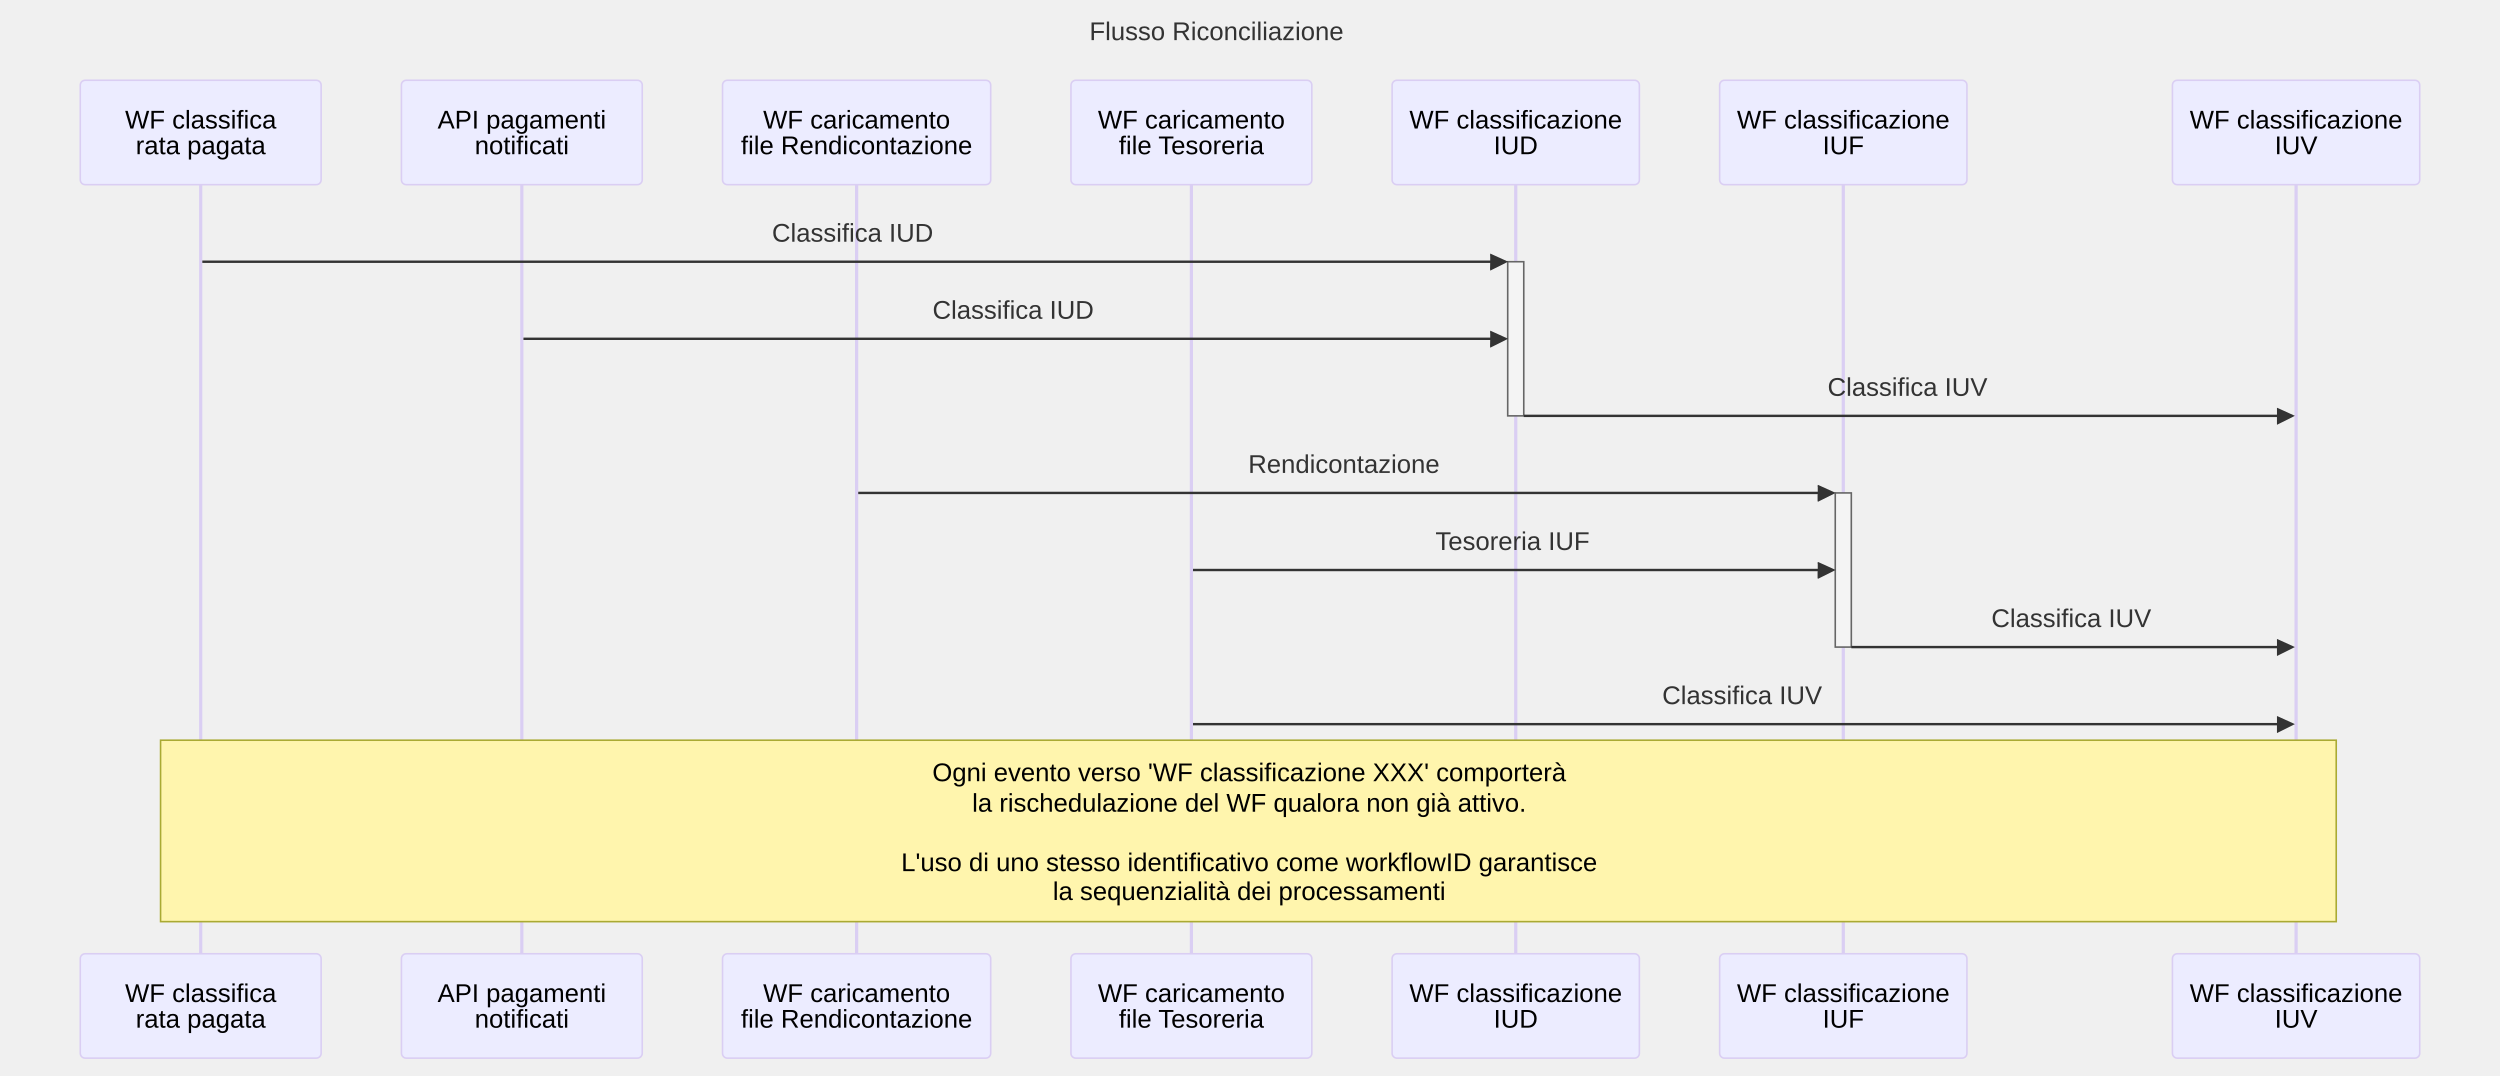
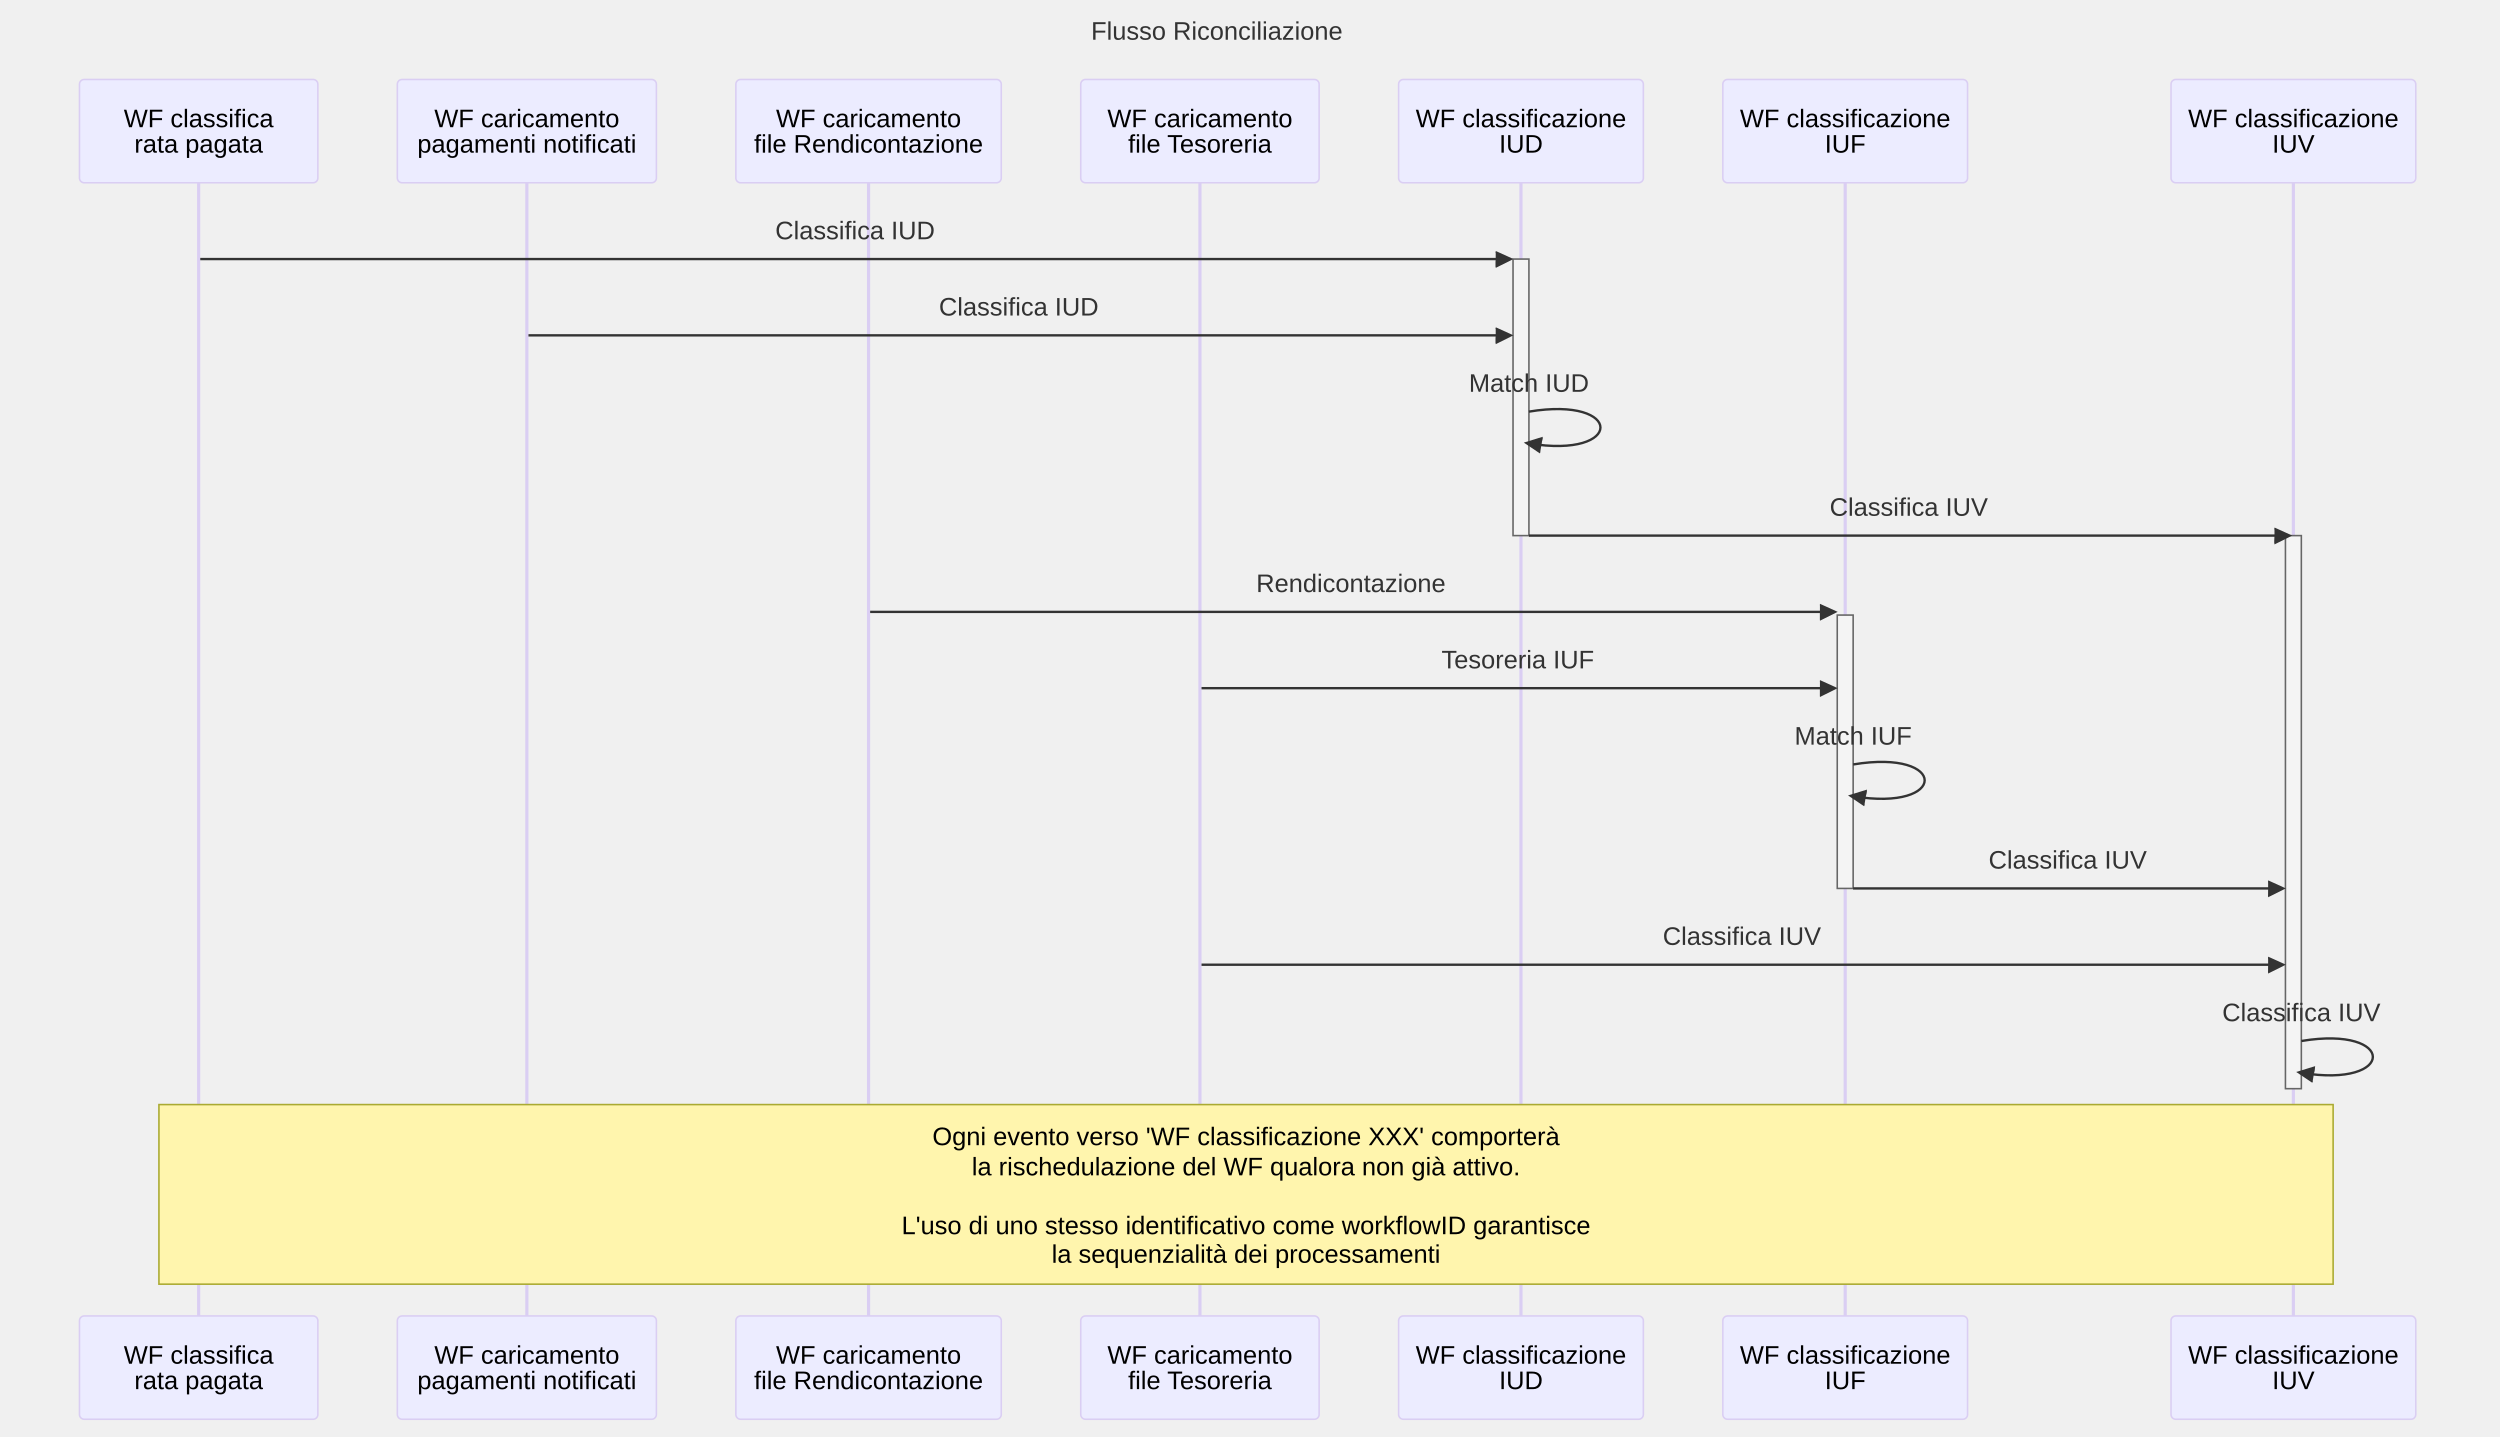
- <svg xmlns="http://www.w3.org/2000/svg" aria-roledescription="sequence" role="graphics-document document" viewBox="-50 -50 1557 670" style="max-width: 100%;" width="100%" id="graph-div" height="100%">
-   <g>
-     <rect class="actor actor-bottom" ry="3" rx="3" name="WF_CLS_IUV" height="65" width="154" stroke="#666" fill="#eaeaea" y="544" x="1303" />
-     <text style="text-anchor: middle; font-size: 16px; font-weight: 400;" class="actor actor-box" alignment-baseline="central" dominant-baseline="central" y="576.5" x="1380">
-       <tspan dy="-8" x="1380">WF classificazione</tspan>
-     </text>
-     <text style="text-anchor: middle; font-size: 16px; font-weight: 400;" class="actor actor-box" alignment-baseline="central" dominant-baseline="central" y="576.5" x="1380">
-       <tspan dy="8" x="1380">IUV</tspan>
-     </text>
-   </g>
-   <g>
-     <rect class="actor actor-bottom" ry="3" rx="3" name="WF_CLS_IUF" height="65" width="154" stroke="#666" fill="#eaeaea" y="544" x="1021" />
-     <text style="text-anchor: middle; font-size: 16px; font-weight: 400;" class="actor actor-box" alignment-baseline="central" dominant-baseline="central" y="576.5" x="1098">
-       <tspan dy="-8" x="1098">WF classificazione</tspan>
-     </text>
-     <text style="text-anchor: middle; font-size: 16px; font-weight: 400;" class="actor actor-box" alignment-baseline="central" dominant-baseline="central" y="576.5" x="1098">
-       <tspan dy="8" x="1098">IUF</tspan>
-     </text>
-   </g>
-   <g>
-     <rect class="actor actor-bottom" ry="3" rx="3" name="WF_CLS_IUD" height="65" width="154" stroke="#666" fill="#eaeaea" y="544" x="817" />
-     <text style="text-anchor: middle; font-size: 16px; font-weight: 400;" class="actor actor-box" alignment-baseline="central" dominant-baseline="central" y="576.5" x="894">
-       <tspan dy="-8" x="894">WF classificazione</tspan>
-     </text>
-     <text style="text-anchor: middle; font-size: 16px; font-weight: 400;" class="actor actor-box" alignment-baseline="central" dominant-baseline="central" y="576.5" x="894">
-       <tspan dy="8" x="894">IUD</tspan>
-     </text>
-   </g>
-   <g>
-     <rect class="actor actor-bottom" ry="3" rx="3" name="WF_T" height="65" width="150" stroke="#666" fill="#eaeaea" y="544" x="617" />
-     <text style="text-anchor: middle; font-size: 16px; font-weight: 400;" class="actor actor-box" alignment-baseline="central" dominant-baseline="central" y="576.5" x="692">
-       <tspan dy="-8" x="692">WF caricamento</tspan>
-     </text>
-     <text style="text-anchor: middle; font-size: 16px; font-weight: 400;" class="actor actor-box" alignment-baseline="central" dominant-baseline="central" y="576.5" x="692">
-       <tspan dy="8" x="692">file Tesoreria</tspan>
-     </text>
-   </g>
-   <g>
-     <rect class="actor actor-bottom" ry="3" rx="3" name="WF_R" height="65" width="167" stroke="#666" fill="#eaeaea" y="544" x="400" />
-     <text style="text-anchor: middle; font-size: 16px; font-weight: 400;" class="actor actor-box" alignment-baseline="central" dominant-baseline="central" y="576.5" x="483.5">
-       <tspan dy="-8" x="483.5">WF caricamento</tspan>
-     </text>
-     <text style="text-anchor: middle; font-size: 16px; font-weight: 400;" class="actor actor-box" alignment-baseline="central" dominant-baseline="central" y="576.5" x="483.5">
-       <tspan dy="8" x="483.5">file Rendicontazione</tspan>
-     </text>
-   </g>
-   <g>
-     <rect class="actor actor-bottom" ry="3" rx="3" name="API_RT_N" height="65" width="150" stroke="#666" fill="#eaeaea" y="544" x="200" />
-     <text style="text-anchor: middle; font-size: 16px; font-weight: 400;" class="actor actor-box" alignment-baseline="central" dominant-baseline="central" y="576.5" x="275">
-       <tspan dy="-8" x="275">API pagamenti</tspan>
-     </text>
-     <text style="text-anchor: middle; font-size: 16px; font-weight: 400;" class="actor actor-box" alignment-baseline="central" dominant-baseline="central" y="576.5" x="275">
-       <tspan dy="8" x="275">notificati</tspan>
-     </text>
-   </g>
-   <g>
-     <rect class="actor actor-bottom" ry="3" rx="3" name="WF_RT" height="65" width="150" stroke="#666" fill="#eaeaea" y="544" x="0" />
-     <text style="text-anchor: middle; font-size: 16px; font-weight: 400;" class="actor actor-box" alignment-baseline="central" dominant-baseline="central" y="576.5" x="75">
+ <svg xmlns="http://www.w3.org/2000/svg" aria-roledescription="sequence" role="graphics-document document" viewBox="-50 -50 1573 904" style="max-width: 100%;" width="100%" id="graph-div" height="100%">
+   <g>
+     <rect class="actor actor-bottom" ry="3" rx="3" name="WF_CLS_IUV" height="65" width="154" stroke="#666" fill="#eaeaea" y="778" x="1316" />
+     <text style="text-anchor: middle; font-size: 16px; font-weight: 400;" class="actor actor-box" alignment-baseline="central" dominant-baseline="central" y="810.5" x="1393">
+       <tspan dy="-8" x="1393">WF classificazione</tspan>
+     </text>
+     <text style="text-anchor: middle; font-size: 16px; font-weight: 400;" class="actor actor-box" alignment-baseline="central" dominant-baseline="central" y="810.5" x="1393">
+       <tspan dy="8" x="1393">IUV</tspan>
+     </text>
+   </g>
+   <g>
+     <rect class="actor actor-bottom" ry="3" rx="3" name="WF_CLS_IUF" height="65" width="154" stroke="#666" fill="#eaeaea" y="778" x="1034" />
+     <text style="text-anchor: middle; font-size: 16px; font-weight: 400;" class="actor actor-box" alignment-baseline="central" dominant-baseline="central" y="810.5" x="1111">
+       <tspan dy="-8" x="1111">WF classificazione</tspan>
+     </text>
+     <text style="text-anchor: middle; font-size: 16px; font-weight: 400;" class="actor actor-box" alignment-baseline="central" dominant-baseline="central" y="810.5" x="1111">
+       <tspan dy="8" x="1111">IUF</tspan>
+     </text>
+   </g>
+   <g>
+     <rect class="actor actor-bottom" ry="3" rx="3" name="WF_CLS_IUD" height="65" width="154" stroke="#666" fill="#eaeaea" y="778" x="830" />
+     <text style="text-anchor: middle; font-size: 16px; font-weight: 400;" class="actor actor-box" alignment-baseline="central" dominant-baseline="central" y="810.5" x="907">
+       <tspan dy="-8" x="907">WF classificazione</tspan>
+     </text>
+     <text style="text-anchor: middle; font-size: 16px; font-weight: 400;" class="actor actor-box" alignment-baseline="central" dominant-baseline="central" y="810.5" x="907">
+       <tspan dy="8" x="907">IUD</tspan>
+     </text>
+   </g>
+   <g>
+     <rect class="actor actor-bottom" ry="3" rx="3" name="WF_T" height="65" width="150" stroke="#666" fill="#eaeaea" y="778" x="630" />
+     <text style="text-anchor: middle; font-size: 16px; font-weight: 400;" class="actor actor-box" alignment-baseline="central" dominant-baseline="central" y="810.5" x="705">
+       <tspan dy="-8" x="705">WF caricamento</tspan>
+     </text>
+     <text style="text-anchor: middle; font-size: 16px; font-weight: 400;" class="actor actor-box" alignment-baseline="central" dominant-baseline="central" y="810.5" x="705">
+       <tspan dy="8" x="705">file Tesoreria</tspan>
+     </text>
+   </g>
+   <g>
+     <rect class="actor actor-bottom" ry="3" rx="3" name="WF_R" height="65" width="167" stroke="#666" fill="#eaeaea" y="778" x="413" />
+     <text style="text-anchor: middle; font-size: 16px; font-weight: 400;" class="actor actor-box" alignment-baseline="central" dominant-baseline="central" y="810.5" x="496.5">
+       <tspan dy="-8" x="496.5">WF caricamento</tspan>
+     </text>
+     <text style="text-anchor: middle; font-size: 16px; font-weight: 400;" class="actor actor-box" alignment-baseline="central" dominant-baseline="central" y="810.5" x="496.5">
+       <tspan dy="8" x="496.5">file Rendicontazione</tspan>
+     </text>
+   </g>
+   <g>
+     <rect class="actor actor-bottom" ry="3" rx="3" name="WF_RN" height="65" width="163" stroke="#666" fill="#eaeaea" y="778" x="200" />
+     <text style="text-anchor: middle; font-size: 16px; font-weight: 400;" class="actor actor-box" alignment-baseline="central" dominant-baseline="central" y="810.5" x="281.5">
+       <tspan dy="-8" x="281.5">WF caricamento</tspan>
+     </text>
+     <text style="text-anchor: middle; font-size: 16px; font-weight: 400;" class="actor actor-box" alignment-baseline="central" dominant-baseline="central" y="810.5" x="281.5">
+       <tspan dy="8" x="281.5">pagamenti notificati</tspan>
+     </text>
+   </g>
+   <g>
+     <rect class="actor actor-bottom" ry="3" rx="3" name="WF_RT" height="65" width="150" stroke="#666" fill="#eaeaea" y="778" x="0" />
+     <text style="text-anchor: middle; font-size: 16px; font-weight: 400;" class="actor actor-box" alignment-baseline="central" dominant-baseline="central" y="810.5" x="75">
      <tspan dy="-8" x="75">WF classifica</tspan>
    </text>
-     <text style="text-anchor: middle; font-size: 16px; font-weight: 400;" class="actor actor-box" alignment-baseline="central" dominant-baseline="central" y="576.5" x="75">
+     <text style="text-anchor: middle; font-size: 16px; font-weight: 400;" class="actor actor-box" alignment-baseline="central" dominant-baseline="central" y="810.5" x="75">
      <tspan dy="8" x="75">rata pagata</tspan>
    </text>
  </g>
  <g>
-     <line name="WF_CLS_IUV" stroke="#999" stroke-width="0.5px" class="actor-line 200" y2="544" x2="1380" y1="65" x1="1380" id="actor801" />
-     <g id="root-801">
-       <rect class="actor actor-top" ry="3" rx="3" name="WF_CLS_IUV" height="65" width="154" stroke="#666" fill="#eaeaea" y="0" x="1303" />
-       <text style="text-anchor: middle; font-size: 16px; font-weight: 400;" class="actor actor-box" alignment-baseline="central" dominant-baseline="central" y="32.5" x="1380">
-         <tspan dy="-8" x="1380">WF classificazione</tspan>
-       </text>
-       <text style="text-anchor: middle; font-size: 16px; font-weight: 400;" class="actor actor-box" alignment-baseline="central" dominant-baseline="central" y="32.5" x="1380">
-         <tspan dy="8" x="1380">IUV</tspan>
-       </text>
-     </g>
-   </g>
-   <g>
-     <line name="WF_CLS_IUF" stroke="#999" stroke-width="0.5px" class="actor-line 200" y2="544" x2="1098" y1="65" x1="1098" id="actor800" />
-     <g id="root-800">
-       <rect class="actor actor-top" ry="3" rx="3" name="WF_CLS_IUF" height="65" width="154" stroke="#666" fill="#eaeaea" y="0" x="1021" />
-       <text style="text-anchor: middle; font-size: 16px; font-weight: 400;" class="actor actor-box" alignment-baseline="central" dominant-baseline="central" y="32.5" x="1098">
-         <tspan dy="-8" x="1098">WF classificazione</tspan>
-       </text>
-       <text style="text-anchor: middle; font-size: 16px; font-weight: 400;" class="actor actor-box" alignment-baseline="central" dominant-baseline="central" y="32.5" x="1098">
-         <tspan dy="8" x="1098">IUF</tspan>
-       </text>
-     </g>
-   </g>
-   <g>
-     <line name="WF_CLS_IUD" stroke="#999" stroke-width="0.5px" class="actor-line 200" y2="544" x2="894" y1="65" x1="894" id="actor799" />
-     <g id="root-799">
-       <rect class="actor actor-top" ry="3" rx="3" name="WF_CLS_IUD" height="65" width="154" stroke="#666" fill="#eaeaea" y="0" x="817" />
-       <text style="text-anchor: middle; font-size: 16px; font-weight: 400;" class="actor actor-box" alignment-baseline="central" dominant-baseline="central" y="32.5" x="894">
-         <tspan dy="-8" x="894">WF classificazione</tspan>
-       </text>
-       <text style="text-anchor: middle; font-size: 16px; font-weight: 400;" class="actor actor-box" alignment-baseline="central" dominant-baseline="central" y="32.5" x="894">
-         <tspan dy="8" x="894">IUD</tspan>
-       </text>
-     </g>
-   </g>
-   <g>
-     <line name="WF_T" stroke="#999" stroke-width="0.5px" class="actor-line 200" y2="544" x2="692" y1="65" x1="692" id="actor798" />
-     <g id="root-798">
-       <rect class="actor actor-top" ry="3" rx="3" name="WF_T" height="65" width="150" stroke="#666" fill="#eaeaea" y="0" x="617" />
-       <text style="text-anchor: middle; font-size: 16px; font-weight: 400;" class="actor actor-box" alignment-baseline="central" dominant-baseline="central" y="32.5" x="692">
-         <tspan dy="-8" x="692">WF caricamento</tspan>
-       </text>
-       <text style="text-anchor: middle; font-size: 16px; font-weight: 400;" class="actor actor-box" alignment-baseline="central" dominant-baseline="central" y="32.5" x="692">
-         <tspan dy="8" x="692">file Tesoreria</tspan>
-       </text>
-     </g>
-   </g>
-   <g>
-     <line name="WF_R" stroke="#999" stroke-width="0.5px" class="actor-line 200" y2="544" x2="483.5" y1="65" x1="483.5" id="actor797" />
-     <g id="root-797">
-       <rect class="actor actor-top" ry="3" rx="3" name="WF_R" height="65" width="167" stroke="#666" fill="#eaeaea" y="0" x="400" />
-       <text style="text-anchor: middle; font-size: 16px; font-weight: 400;" class="actor actor-box" alignment-baseline="central" dominant-baseline="central" y="32.5" x="483.5">
-         <tspan dy="-8" x="483.5">WF caricamento</tspan>
-       </text>
-       <text style="text-anchor: middle; font-size: 16px; font-weight: 400;" class="actor actor-box" alignment-baseline="central" dominant-baseline="central" y="32.5" x="483.5">
-         <tspan dy="8" x="483.5">file Rendicontazione</tspan>
-       </text>
-     </g>
-   </g>
-   <g>
-     <line name="API_RT_N" stroke="#999" stroke-width="0.5px" class="actor-line 200" y2="544" x2="275" y1="65" x1="275" id="actor796" />
-     <g id="root-796">
-       <rect class="actor actor-top" ry="3" rx="3" name="API_RT_N" height="65" width="150" stroke="#666" fill="#eaeaea" y="0" x="200" />
-       <text style="text-anchor: middle; font-size: 16px; font-weight: 400;" class="actor actor-box" alignment-baseline="central" dominant-baseline="central" y="32.5" x="275">
-         <tspan dy="-8" x="275">API pagamenti</tspan>
-       </text>
-       <text style="text-anchor: middle; font-size: 16px; font-weight: 400;" class="actor actor-box" alignment-baseline="central" dominant-baseline="central" y="32.5" x="275">
-         <tspan dy="8" x="275">notificati</tspan>
-       </text>
-     </g>
-   </g>
-   <g>
-     <line name="WF_RT" stroke="#999" stroke-width="0.5px" class="actor-line 200" y2="544" x2="75" y1="65" x1="75" id="actor795" />
-     <g id="root-795">
+     <line name="WF_CLS_IUV" stroke="#999" stroke-width="0.5px" class="actor-line 200" y2="778" x2="1393" y1="65" x1="1393" id="actor1389" />
+     <g id="root-1389">
+       <rect class="actor actor-top" ry="3" rx="3" name="WF_CLS_IUV" height="65" width="154" stroke="#666" fill="#eaeaea" y="0" x="1316" />
+       <text style="text-anchor: middle; font-size: 16px; font-weight: 400;" class="actor actor-box" alignment-baseline="central" dominant-baseline="central" y="32.5" x="1393">
+         <tspan dy="-8" x="1393">WF classificazione</tspan>
+       </text>
+       <text style="text-anchor: middle; font-size: 16px; font-weight: 400;" class="actor actor-box" alignment-baseline="central" dominant-baseline="central" y="32.5" x="1393">
+         <tspan dy="8" x="1393">IUV</tspan>
+       </text>
+     </g>
+   </g>
+   <g>
+     <line name="WF_CLS_IUF" stroke="#999" stroke-width="0.5px" class="actor-line 200" y2="778" x2="1111" y1="65" x1="1111" id="actor1388" />
+     <g id="root-1388">
+       <rect class="actor actor-top" ry="3" rx="3" name="WF_CLS_IUF" height="65" width="154" stroke="#666" fill="#eaeaea" y="0" x="1034" />
+       <text style="text-anchor: middle; font-size: 16px; font-weight: 400;" class="actor actor-box" alignment-baseline="central" dominant-baseline="central" y="32.5" x="1111">
+         <tspan dy="-8" x="1111">WF classificazione</tspan>
+       </text>
+       <text style="text-anchor: middle; font-size: 16px; font-weight: 400;" class="actor actor-box" alignment-baseline="central" dominant-baseline="central" y="32.5" x="1111">
+         <tspan dy="8" x="1111">IUF</tspan>
+       </text>
+     </g>
+   </g>
+   <g>
+     <line name="WF_CLS_IUD" stroke="#999" stroke-width="0.5px" class="actor-line 200" y2="778" x2="907" y1="65" x1="907" id="actor1387" />
+     <g id="root-1387">
+       <rect class="actor actor-top" ry="3" rx="3" name="WF_CLS_IUD" height="65" width="154" stroke="#666" fill="#eaeaea" y="0" x="830" />
+       <text style="text-anchor: middle; font-size: 16px; font-weight: 400;" class="actor actor-box" alignment-baseline="central" dominant-baseline="central" y="32.5" x="907">
+         <tspan dy="-8" x="907">WF classificazione</tspan>
+       </text>
+       <text style="text-anchor: middle; font-size: 16px; font-weight: 400;" class="actor actor-box" alignment-baseline="central" dominant-baseline="central" y="32.5" x="907">
+         <tspan dy="8" x="907">IUD</tspan>
+       </text>
+     </g>
+   </g>
+   <g>
+     <line name="WF_T" stroke="#999" stroke-width="0.5px" class="actor-line 200" y2="778" x2="705" y1="65" x1="705" id="actor1386" />
+     <g id="root-1386">
+       <rect class="actor actor-top" ry="3" rx="3" name="WF_T" height="65" width="150" stroke="#666" fill="#eaeaea" y="0" x="630" />
+       <text style="text-anchor: middle; font-size: 16px; font-weight: 400;" class="actor actor-box" alignment-baseline="central" dominant-baseline="central" y="32.5" x="705">
+         <tspan dy="-8" x="705">WF caricamento</tspan>
+       </text>
+       <text style="text-anchor: middle; font-size: 16px; font-weight: 400;" class="actor actor-box" alignment-baseline="central" dominant-baseline="central" y="32.5" x="705">
+         <tspan dy="8" x="705">file Tesoreria</tspan>
+       </text>
+     </g>
+   </g>
+   <g>
+     <line name="WF_R" stroke="#999" stroke-width="0.5px" class="actor-line 200" y2="778" x2="496.5" y1="65" x1="496.5" id="actor1385" />
+     <g id="root-1385">
+       <rect class="actor actor-top" ry="3" rx="3" name="WF_R" height="65" width="167" stroke="#666" fill="#eaeaea" y="0" x="413" />
+       <text style="text-anchor: middle; font-size: 16px; font-weight: 400;" class="actor actor-box" alignment-baseline="central" dominant-baseline="central" y="32.5" x="496.5">
+         <tspan dy="-8" x="496.5">WF caricamento</tspan>
+       </text>
+       <text style="text-anchor: middle; font-size: 16px; font-weight: 400;" class="actor actor-box" alignment-baseline="central" dominant-baseline="central" y="32.5" x="496.5">
+         <tspan dy="8" x="496.5">file Rendicontazione</tspan>
+       </text>
+     </g>
+   </g>
+   <g>
+     <line name="WF_RN" stroke="#999" stroke-width="0.5px" class="actor-line 200" y2="778" x2="281.5" y1="65" x1="281.5" id="actor1384" />
+     <g id="root-1384">
+       <rect class="actor actor-top" ry="3" rx="3" name="WF_RN" height="65" width="163" stroke="#666" fill="#eaeaea" y="0" x="200" />
+       <text style="text-anchor: middle; font-size: 16px; font-weight: 400;" class="actor actor-box" alignment-baseline="central" dominant-baseline="central" y="32.5" x="281.5">
+         <tspan dy="-8" x="281.5">WF caricamento</tspan>
+       </text>
+       <text style="text-anchor: middle; font-size: 16px; font-weight: 400;" class="actor actor-box" alignment-baseline="central" dominant-baseline="central" y="32.5" x="281.5">
+         <tspan dy="8" x="281.5">pagamenti notificati</tspan>
+       </text>
+     </g>
+   </g>
+   <g>
+     <line name="WF_RT" stroke="#999" stroke-width="0.5px" class="actor-line 200" y2="778" x2="75" y1="65" x1="75" id="actor1383" />
+     <g id="root-1383">
      <rect class="actor actor-top" ry="3" rx="3" name="WF_RT" height="65" width="150" stroke="#666" fill="#eaeaea" y="0" x="0" />
      <text style="text-anchor: middle; font-size: 16px; font-weight: 400;" class="actor actor-box" alignment-baseline="central" dominant-baseline="central" y="32.5" x="75">
        <tspan dy="-8" x="75">WF classifica</tspan>
      </text>
      <text style="text-anchor: middle; font-size: 16px; font-weight: 400;" class="actor actor-box" alignment-baseline="central" dominant-baseline="central" y="32.5" x="75">
        <tspan dy="8" x="75">rata pagata</tspan>
      </text>
    </g>
  </g>
  <style>#graph-div{font-family:"trebuchet ms",verdana,arial,sans-serif;font-size:16px;fill:#333;}#graph-div .error-icon{fill:#552222;}#graph-div .error-text{fill:#552222;stroke:#552222;}#graph-div .edge-thickness-normal{stroke-width:1px;}#graph-div .edge-thickness-thick{stroke-width:3.5px;}#graph-div .edge-pattern-solid{stroke-dasharray:0;}#graph-div .edge-thickness-invisible{stroke-width:0;fill:none;}#graph-div .edge-pattern-dashed{stroke-dasharray:3;}#graph-div .edge-pattern-dotted{stroke-dasharray:2;}#graph-div .marker{fill:#333333;stroke:#333333;}#graph-div .marker.cross{stroke:#333333;}#graph-div svg{font-family:"trebuchet ms",verdana,arial,sans-serif;font-size:16px;}#graph-div p{margin:0;}#graph-div .actor{stroke:hsl(259.626, 59.777%, 87.902%);fill:#ECECFF;}#graph-div text.actor&gt;tspan{fill:black;stroke:none;}#graph-div .actor-line{stroke:hsl(259.626, 59.777%, 87.902%);}#graph-div .messageLine0{stroke-width:1.5;stroke-dasharray:none;stroke:#333;}#graph-div .messageLine1{stroke-width:1.5;stroke-dasharray:2,2;stroke:#333;}#graph-div #arrowhead path{fill:#333;stroke:#333;}#graph-div .sequenceNumber{fill:white;}#graph-div #sequencenumber{fill:#333;}#graph-div #crosshead path{fill:#333;stroke:#333;}#graph-div .messageText{fill:#333;stroke:none;}#graph-div .labelBox{stroke:hsl(259.626, 59.777%, 87.902%);fill:#ECECFF;}#graph-div .labelText,#graph-div .labelText&gt;tspan{fill:black;stroke:none;}#graph-div .loopText,#graph-div .loopText&gt;tspan{fill:black;stroke:none;}#graph-div .loopLine{stroke-width:2px;stroke-dasharray:2,2;stroke:hsl(259.626, 59.777%, 87.902%);fill:hsl(259.626, 59.777%, 87.902%);}#graph-div .note{stroke:#aaaa33;fill:#fff5ad;}#graph-div .noteText,#graph-div .noteText&gt;tspan{fill:black;stroke:none;}#graph-div .activation0{fill:#f4f4f4;stroke:#666;}#graph-div .activation1{fill:#f4f4f4;stroke:#666;}#graph-div .activation2{fill:#f4f4f4;stroke:#666;}#graph-div .actorPopupMenu{position:absolute;}#graph-div .actorPopupMenuPanel{position:absolute;fill:#ECECFF;box-shadow:0px 8px 16px 0px rgba(0,0,0,0.2);filter:drop-shadow(3px 5px 2px rgb(0 0 0 / 0.4));}#graph-div .actor-man line{stroke:hsl(259.626, 59.777%, 87.902%);fill:#ECECFF;}#graph-div .actor-man circle,#graph-div line{stroke:hsl(259.626, 59.777%, 87.902%);fill:#ECECFF;stroke-width:2px;}#graph-div :root{--mermaid-font-family:"trebuchet ms",verdana,arial,sans-serif;}</style>
  <g />
  <defs>
    <symbol height="24" width="24" id="computer">
      <path d="M2 2v13h20v-13h-20zm18 11h-16v-9h16v9zm-10.228 6l.466-1h3.524l.467 1h-4.457zm14.228 3h-24l2-6h2.104l-1.33 4h18.45l-1.297-4h2.073l2 6zm-5-10h-14v-7h14v7z" transform="scale(.5)" />
    </symbol>
  </defs>
  <defs>
    <symbol clip-rule="evenodd" fill-rule="evenodd" id="database">
      <path d="M12.258.001l.256.004.255.005.253.008.251.01.249.012.247.015.246.016.242.019.241.02.239.023.236.024.233.027.231.028.229.031.225.032.223.034.22.036.217.038.214.04.211.041.208.043.205.045.201.046.198.048.194.05.191.051.187.053.183.054.18.056.175.057.172.059.168.06.163.061.16.063.155.064.15.066.074.033.073.033.071.034.07.034.069.035.068.035.067.035.066.035.064.036.064.036.062.036.06.036.06.037.058.037.058.037.055.038.055.038.053.038.052.038.051.039.05.039.048.039.047.039.045.04.044.04.043.04.041.04.04.041.039.041.037.041.036.041.034.041.033.042.032.042.03.042.029.042.027.042.026.043.024.043.023.043.021.043.02.043.018.044.017.043.015.044.013.044.012.044.011.045.009.044.007.045.006.045.004.045.002.045.001.045v17l-.001.045-.002.045-.004.045-.006.045-.007.045-.009.044-.011.045-.012.044-.013.044-.015.044-.017.043-.018.044-.02.043-.021.043-.023.043-.024.043-.026.043-.027.042-.029.042-.03.042-.032.042-.033.042-.034.041-.036.041-.037.041-.039.041-.04.041-.041.04-.043.04-.044.04-.045.04-.047.039-.048.039-.05.039-.051.039-.052.038-.053.038-.055.038-.055.038-.058.037-.058.037-.06.037-.06.036-.062.036-.064.036-.064.036-.066.035-.067.035-.068.035-.069.035-.07.034-.071.034-.073.033-.074.033-.15.066-.155.064-.16.063-.163.061-.168.06-.172.059-.175.057-.18.056-.183.054-.187.053-.191.051-.194.05-.198.048-.201.046-.205.045-.208.043-.211.041-.214.04-.217.038-.22.036-.223.034-.225.032-.229.031-.231.028-.233.027-.236.024-.239.023-.241.02-.242.019-.246.016-.247.015-.249.012-.251.01-.253.008-.255.005-.256.004-.258.001-.258-.001-.256-.004-.255-.005-.253-.008-.251-.01-.249-.012-.247-.015-.245-.016-.243-.019-.241-.02-.238-.023-.236-.024-.234-.027-.231-.028-.228-.031-.226-.032-.223-.034-.22-.036-.217-.038-.214-.04-.211-.041-.208-.043-.204-.045-.201-.046-.198-.048-.195-.05-.19-.051-.187-.053-.184-.054-.179-.056-.176-.057-.172-.059-.167-.06-.164-.061-.159-.063-.155-.064-.151-.066-.074-.033-.072-.033-.072-.034-.07-.034-.069-.035-.068-.035-.067-.035-.066-.035-.064-.036-.063-.036-.062-.036-.061-.036-.06-.037-.058-.037-.057-.037-.056-.038-.055-.038-.053-.038-.052-.038-.051-.039-.049-.039-.049-.039-.046-.039-.046-.04-.044-.04-.043-.04-.041-.04-.04-.041-.039-.041-.037-.041-.036-.041-.034-.041-.033-.042-.032-.042-.03-.042-.029-.042-.027-.042-.026-.043-.024-.043-.023-.043-.021-.043-.02-.043-.018-.044-.017-.043-.015-.044-.013-.044-.012-.044-.011-.045-.009-.044-.007-.045-.006-.045-.004-.045-.002-.045-.001-.045v-17l.001-.045.002-.045.004-.045.006-.045.007-.045.009-.044.011-.045.012-.044.013-.044.015-.044.017-.043.018-.044.02-.043.021-.043.023-.043.024-.043.026-.043.027-.042.029-.042.03-.042.032-.042.033-.042.034-.041.036-.041.037-.041.039-.041.04-.041.041-.04.043-.04.044-.04.046-.04.046-.039.049-.039.049-.039.051-.039.052-.038.053-.038.055-.038.056-.038.057-.037.058-.037.06-.037.061-.036.062-.036.063-.036.064-.036.066-.035.067-.035.068-.035.069-.035.07-.034.072-.034.072-.033.074-.033.151-.066.155-.064.159-.063.164-.061.167-.06.172-.059.176-.057.179-.056.184-.054.187-.053.19-.051.195-.05.198-.048.201-.046.204-.045.208-.043.211-.041.214-.04.217-.038.22-.036.223-.034.226-.032.228-.031.231-.028.234-.027.236-.024.238-.023.241-.02.243-.019.245-.016.247-.015.249-.012.251-.01.253-.008.255-.005.256-.004.258-.001.258.001zm-9.258 20.499v.01l.001.021.003.021.004.022.005.021.006.022.007.022.009.023.01.022.011.023.012.023.013.023.015.023.016.024.017.023.018.024.019.024.021.024.022.025.023.024.024.025.052.049.056.05.061.051.066.051.07.051.075.051.079.052.084.052.088.052.092.052.097.052.102.051.105.052.11.052.114.051.119.051.123.051.127.05.131.05.135.05.139.048.144.049.147.047.152.047.155.047.16.045.163.045.167.043.171.043.176.041.178.041.183.039.187.039.19.037.194.035.197.035.202.033.204.031.209.03.212.029.216.027.219.025.222.024.226.021.23.02.233.018.236.016.24.015.243.012.246.01.249.008.253.005.256.004.259.001.26-.001.257-.004.254-.005.25-.008.247-.011.244-.012.241-.014.237-.016.233-.018.231-.021.226-.021.224-.024.22-.026.216-.027.212-.028.21-.031.205-.031.202-.034.198-.034.194-.036.191-.037.187-.039.183-.04.179-.04.175-.042.172-.043.168-.044.163-.045.16-.046.155-.046.152-.047.148-.048.143-.049.139-.049.136-.05.131-.05.126-.05.123-.051.118-.052.114-.051.11-.052.106-.052.101-.052.096-.052.092-.052.088-.053.083-.051.079-.052.074-.052.07-.051.065-.051.06-.051.056-.05.051-.05.023-.024.023-.025.021-.024.02-.024.019-.024.018-.024.017-.024.015-.023.014-.024.013-.023.012-.023.01-.023.01-.022.008-.022.006-.022.006-.022.004-.022.004-.021.001-.021.001-.021v-4.127l-.077.055-.08.053-.083.054-.085.053-.087.052-.09.052-.093.051-.095.05-.097.05-.1.049-.102.049-.105.048-.106.047-.109.047-.111.046-.114.045-.115.045-.118.044-.12.043-.122.042-.124.042-.126.041-.128.04-.13.04-.132.038-.134.038-.135.037-.138.037-.139.035-.142.035-.143.034-.144.033-.147.032-.148.031-.15.03-.151.03-.153.029-.154.027-.156.027-.158.026-.159.025-.161.024-.162.023-.163.022-.165.021-.166.02-.167.019-.169.018-.169.017-.171.016-.173.015-.173.014-.175.013-.175.012-.177.011-.178.01-.179.008-.179.008-.181.006-.182.005-.182.004-.184.003-.184.002h-.37l-.184-.002-.184-.003-.182-.004-.182-.005-.181-.006-.179-.008-.179-.008-.178-.01-.176-.011-.176-.012-.175-.013-.173-.014-.172-.015-.171-.016-.17-.017-.169-.018-.167-.019-.166-.02-.165-.021-.163-.022-.162-.023-.161-.024-.159-.025-.157-.026-.156-.027-.155-.027-.153-.029-.151-.03-.15-.03-.148-.031-.146-.032-.145-.033-.143-.034-.141-.035-.14-.035-.137-.037-.136-.037-.134-.038-.132-.038-.13-.04-.128-.04-.126-.041-.124-.042-.122-.042-.12-.044-.117-.043-.116-.045-.113-.045-.112-.046-.109-.047-.106-.047-.105-.048-.102-.049-.1-.049-.097-.05-.095-.05-.093-.052-.09-.051-.087-.052-.085-.053-.083-.054-.08-.054-.077-.054v4.127zm0-5.654v.011l.001.021.003.021.004.021.005.022.006.022.007.022.009.022.01.022.011.023.012.023.013.023.015.024.016.023.017.024.018.024.019.024.021.024.022.024.023.025.024.024.052.05.056.05.061.05.066.051.07.051.075.052.079.051.084.052.088.052.092.052.097.052.102.052.105.052.11.051.114.051.119.052.123.05.127.051.131.05.135.049.139.049.144.048.147.048.152.047.155.046.16.045.163.045.167.044.171.042.176.042.178.04.183.04.187.038.19.037.194.036.197.034.202.033.204.032.209.03.212.028.216.027.219.025.222.024.226.022.23.02.233.018.236.016.24.014.243.012.246.01.249.008.253.006.256.003.259.001.26-.001.257-.003.254-.006.25-.008.247-.01.244-.012.241-.015.237-.016.233-.018.231-.02.226-.022.224-.024.22-.025.216-.027.212-.029.21-.03.205-.032.202-.033.198-.035.194-.036.191-.037.187-.039.183-.039.179-.041.175-.042.172-.043.168-.044.163-.045.16-.045.155-.047.152-.047.148-.048.143-.048.139-.05.136-.049.131-.05.126-.051.123-.051.118-.051.114-.052.11-.052.106-.052.101-.052.096-.052.092-.052.088-.052.083-.052.079-.052.074-.051.07-.052.065-.051.06-.05.056-.051.051-.049.023-.025.023-.024.021-.025.02-.024.019-.024.018-.024.017-.024.015-.023.014-.023.013-.024.012-.022.01-.023.01-.023.008-.022.006-.022.006-.022.004-.021.004-.022.001-.021.001-.021v-4.139l-.077.054-.08.054-.083.054-.085.052-.087.053-.09.051-.093.051-.095.051-.097.05-.1.049-.102.049-.105.048-.106.047-.109.047-.111.046-.114.045-.115.044-.118.044-.12.044-.122.042-.124.042-.126.041-.128.04-.13.039-.132.039-.134.038-.135.037-.138.036-.139.036-.142.035-.143.033-.144.033-.147.033-.148.031-.15.03-.151.03-.153.028-.154.028-.156.027-.158.026-.159.025-.161.024-.162.023-.163.022-.165.021-.166.02-.167.019-.169.018-.169.017-.171.016-.173.015-.173.014-.175.013-.175.012-.177.011-.178.009-.179.009-.179.007-.181.007-.182.005-.182.004-.184.003-.184.002h-.37l-.184-.002-.184-.003-.182-.004-.182-.005-.181-.007-.179-.007-.179-.009-.178-.009-.176-.011-.176-.012-.175-.013-.173-.014-.172-.015-.171-.016-.17-.017-.169-.018-.167-.019-.166-.02-.165-.021-.163-.022-.162-.023-.161-.024-.159-.025-.157-.026-.156-.027-.155-.028-.153-.028-.151-.03-.15-.03-.148-.031-.146-.033-.145-.033-.143-.033-.141-.035-.14-.036-.137-.036-.136-.037-.134-.038-.132-.039-.13-.039-.128-.04-.126-.041-.124-.042-.122-.043-.12-.043-.117-.044-.116-.044-.113-.046-.112-.046-.109-.046-.106-.047-.105-.048-.102-.049-.1-.049-.097-.05-.095-.051-.093-.051-.09-.051-.087-.053-.085-.052-.083-.054-.08-.054-.077-.054v4.139zm0-5.666v.011l.001.02.003.022.004.021.005.022.006.021.007.022.009.023.01.022.011.023.012.023.013.023.015.023.016.024.017.024.018.023.019.024.021.025.022.024.023.024.024.025.052.05.056.05.061.05.066.051.07.051.075.052.079.051.084.052.088.052.092.052.097.052.102.052.105.051.11.052.114.051.119.051.123.051.127.05.131.05.135.05.139.049.144.048.147.048.152.047.155.046.16.045.163.045.167.043.171.043.176.042.178.04.183.04.187.038.19.037.194.036.197.034.202.033.204.032.209.03.212.028.216.027.219.025.222.024.226.021.23.02.233.018.236.017.24.014.243.012.246.01.249.008.253.006.256.003.259.001.26-.001.257-.003.254-.006.25-.008.247-.01.244-.013.241-.014.237-.016.233-.018.231-.02.226-.022.224-.024.22-.025.216-.027.212-.029.21-.03.205-.032.202-.033.198-.035.194-.036.191-.037.187-.039.183-.039.179-.041.175-.042.172-.043.168-.044.163-.045.16-.045.155-.047.152-.047.148-.048.143-.049.139-.049.136-.049.131-.051.126-.05.123-.051.118-.052.114-.051.11-.052.106-.052.101-.052.096-.052.092-.052.088-.052.083-.052.079-.052.074-.052.07-.051.065-.051.06-.051.056-.05.051-.049.023-.025.023-.025.021-.024.02-.024.019-.024.018-.024.017-.024.015-.023.014-.024.013-.023.012-.023.01-.022.01-.023.008-.022.006-.022.006-.022.004-.022.004-.021.001-.021.001-.021v-4.153l-.077.054-.08.054-.083.053-.085.053-.087.053-.09.051-.093.051-.095.051-.097.05-.1.049-.102.048-.105.048-.106.048-.109.046-.111.046-.114.046-.115.044-.118.044-.12.043-.122.043-.124.042-.126.041-.128.04-.13.039-.132.039-.134.038-.135.037-.138.036-.139.036-.142.034-.143.034-.144.033-.147.032-.148.032-.15.03-.151.03-.153.028-.154.028-.156.027-.158.026-.159.024-.161.024-.162.023-.163.023-.165.021-.166.02-.167.019-.169.018-.169.017-.171.016-.173.015-.173.014-.175.013-.175.012-.177.01-.178.01-.179.009-.179.007-.181.006-.182.006-.182.004-.184.003-.184.001-.185.001-.185-.001-.184-.001-.184-.003-.182-.004-.182-.006-.181-.006-.179-.007-.179-.009-.178-.01-.176-.01-.176-.012-.175-.013-.173-.014-.172-.015-.171-.016-.17-.017-.169-.018-.167-.019-.166-.02-.165-.021-.163-.023-.162-.023-.161-.024-.159-.024-.157-.026-.156-.027-.155-.028-.153-.028-.151-.03-.15-.03-.148-.032-.146-.032-.145-.033-.143-.034-.141-.034-.14-.036-.137-.036-.136-.037-.134-.038-.132-.039-.13-.039-.128-.041-.126-.041-.124-.041-.122-.043-.12-.043-.117-.044-.116-.044-.113-.046-.112-.046-.109-.046-.106-.048-.105-.048-.102-.048-.1-.05-.097-.049-.095-.051-.093-.051-.09-.052-.087-.052-.085-.053-.083-.053-.08-.054-.077-.054v4.153zm8.74-8.179l-.257.004-.254.005-.25.008-.247.011-.244.012-.241.014-.237.016-.233.018-.231.021-.226.022-.224.023-.22.026-.216.027-.212.028-.21.031-.205.032-.202.033-.198.034-.194.036-.191.038-.187.038-.183.04-.179.041-.175.042-.172.043-.168.043-.163.045-.16.046-.155.046-.152.048-.148.048-.143.048-.139.049-.136.05-.131.05-.126.051-.123.051-.118.051-.114.052-.11.052-.106.052-.101.052-.096.052-.092.052-.088.052-.083.052-.079.052-.074.051-.07.052-.065.051-.06.05-.056.05-.051.05-.023.025-.023.024-.021.024-.02.025-.019.024-.018.024-.017.023-.015.024-.014.023-.013.023-.012.023-.01.023-.01.022-.008.022-.006.023-.006.021-.004.022-.004.021-.001.021-.001.021.001.021.001.021.004.021.004.022.006.021.006.023.008.022.01.022.01.023.012.023.013.023.014.023.015.024.017.023.018.024.019.024.02.025.021.024.023.024.023.025.051.05.056.05.06.05.065.051.07.052.074.051.079.052.083.052.088.052.092.052.096.052.101.052.106.052.11.052.114.052.118.051.123.051.126.051.131.05.136.05.139.049.143.048.148.048.152.048.155.046.16.046.163.045.168.043.172.043.175.042.179.041.183.04.187.038.191.038.194.036.198.034.202.033.205.032.21.031.212.028.216.027.22.026.224.023.226.022.231.021.233.018.237.016.241.014.244.012.247.011.25.008.254.005.257.004.26.001.26-.001.257-.004.254-.005.25-.008.247-.011.244-.012.241-.014.237-.016.233-.018.231-.021.226-.022.224-.023.22-.026.216-.027.212-.028.21-.031.205-.032.202-.033.198-.034.194-.036.191-.038.187-.038.183-.04.179-.041.175-.042.172-.043.168-.043.163-.045.16-.046.155-.046.152-.048.148-.048.143-.048.139-.049.136-.05.131-.05.126-.051.123-.051.118-.051.114-.052.11-.052.106-.052.101-.052.096-.052.092-.052.088-.052.083-.052.079-.052.074-.051.07-.052.065-.051.06-.05.056-.05.051-.05.023-.025.023-.024.021-.024.02-.025.019-.024.018-.024.017-.023.015-.024.014-.023.013-.023.012-.023.01-.023.01-.022.008-.022.006-.023.006-.021.004-.022.004-.021.001-.021.001-.021-.001-.021-.001-.021-.004-.021-.004-.022-.006-.021-.006-.023-.008-.022-.01-.022-.01-.023-.012-.023-.013-.023-.014-.023-.015-.024-.017-.023-.018-.024-.019-.024-.02-.025-.021-.024-.023-.024-.023-.025-.051-.05-.056-.05-.06-.05-.065-.051-.07-.052-.074-.051-.079-.052-.083-.052-.088-.052-.092-.052-.096-.052-.101-.052-.106-.052-.11-.052-.114-.052-.118-.051-.123-.051-.126-.051-.131-.05-.136-.05-.139-.049-.143-.048-.148-.048-.152-.048-.155-.046-.16-.046-.163-.045-.168-.043-.172-.043-.175-.042-.179-.041-.183-.04-.187-.038-.191-.038-.194-.036-.198-.034-.202-.033-.205-.032-.21-.031-.212-.028-.216-.027-.22-.026-.224-.023-.226-.022-.231-.021-.233-.018-.237-.016-.241-.014-.244-.012-.247-.011-.25-.008-.254-.005-.257-.004-.26-.001-.26.001z" transform="scale(.5)" />
    </symbol>
  </defs>
  <defs>
    <symbol height="24" width="24" id="clock">
      <path d="M12 2c5.514 0 10 4.486 10 10s-4.486 10-10 10-10-4.486-10-10 4.486-10 10-10zm0-2c-6.627 0-12 5.373-12 12s5.373 12 12 12 12-5.373 12-12-5.373-12-12-12zm5.848 12.459c.202.038.202.333.001.372-1.907.361-6.045 1.111-6.547 1.111-.719 0-1.301-.582-1.301-1.301 0-.512.77-5.447 1.125-7.445.034-.192.312-.181.343.014l.985 6.238 5.394 1.011z" transform="scale(.5)" />
    </symbol>
  </defs>
  <defs>
    <marker orient="auto-start-reverse" markerHeight="12" markerWidth="12" markerUnits="userSpaceOnUse" refY="5" refX="7.9" id="arrowhead">
      <path d="M -1 0 L 10 5 L 0 10 z" />
    </marker>
  </defs>
  <defs>
    <marker refY="4.5" refX="4" orient="auto" markerHeight="8" markerWidth="15" id="crosshead">
      <path style="stroke-dasharray: 0, 0;" d="M 1,2 L 6,7 M 6,2 L 1,7" stroke-width="1pt" stroke="#000000" fill="none" />
    </marker>
  </defs>
  <defs>
    <marker orient="auto" markerHeight="28" markerWidth="20" refY="7" refX="15.5" id="filled-head">
      <path d="M 18,7 L9,13 L14,7 L9,1 Z" />
    </marker>
  </defs>
  <defs>
    <marker orient="auto" markerHeight="40" markerWidth="60" refY="15" refX="15" id="sequencenumber">
      <circle r="6" cy="15" cx="15" />
    </marker>
  </defs>
  <g>
-     <rect class="activation0" height="96" width="10" stroke="#666" fill="#EDF2AE" y="113" x="889" />
-   </g>
-   <g>
-     <rect class="activation0" height="96" width="10" stroke="#666" fill="#EDF2AE" y="257" x="1093" />
-   </g>
-   <g>
-     <rect class="note" height="113" width="1355" stroke="#666" fill="#EDF2AE" y="411" x="50" />
-     <text style="font-size: 16px; font-weight: 400;" dy="1em" class="noteText" alignment-baseline="middle" dominant-baseline="middle" text-anchor="middle" y="416" x="728">
-       <tspan x="728">Ogni evento verso 'WF classificazione XXX' comporterà</tspan>
-     </text>
-     <text style="font-size: 16px; font-weight: 400;" dy="1em" class="noteText" alignment-baseline="middle" dominant-baseline="middle" text-anchor="middle" y="435" x="728">
-       <tspan x="728">la rischedulazione del WF qualora non già attivo.</tspan>
-     </text>
-     <text style="font-size: 16px; font-weight: 400;" dy="1em" class="noteText" alignment-baseline="middle" dominant-baseline="middle" text-anchor="middle" y="453" x="728">
-       <tspan x="728">​</tspan>
-     </text>
-     <text style="font-size: 16px; font-weight: 400;" dy="1em" class="noteText" alignment-baseline="middle" dominant-baseline="middle" text-anchor="middle" y="472" x="728">
-       <tspan x="728">L'uso di uno stesso identificativo come workflowID garantisce</tspan>
-     </text>
-     <text style="font-size: 16px; font-weight: 400;" dy="1em" class="noteText" alignment-baseline="middle" dominant-baseline="middle" text-anchor="middle" y="490" x="728">
-       <tspan x="728">la sequenzialità dei processamenti</tspan>
-     </text>
-   </g>
-   <text style="font-size: 16px; font-weight: 400;" dy="1em" class="messageText" alignment-baseline="middle" dominant-baseline="middle" text-anchor="middle" y="80" x="481">Classifica IUD</text>
-   <line style="fill: none;" marker-end="url(#arrowhead)" stroke="none" stroke-width="2" class="messageLine0" y2="113" x2="886" y1="113" x1="76" />
-   <text style="font-size: 16px; font-weight: 400;" dy="1em" class="messageText" alignment-baseline="middle" dominant-baseline="middle" text-anchor="middle" y="128" x="581">Classifica IUD</text>
-   <line style="fill: none;" marker-end="url(#arrowhead)" stroke="none" stroke-width="2" class="messageLine0" y2="161" x2="886" y1="161" x1="276" />
-   <text style="font-size: 16px; font-weight: 400;" dy="1em" class="messageText" alignment-baseline="middle" dominant-baseline="middle" text-anchor="middle" y="176" x="1138">Classifica IUV</text>
-   <line style="fill: none;" marker-end="url(#arrowhead)" stroke="none" stroke-width="2" class="messageLine0" y2="209" x2="1376" y1="209" x1="899" />
-   <text style="font-size: 16px; font-weight: 400;" dy="1em" class="messageText" alignment-baseline="middle" dominant-baseline="middle" text-anchor="middle" y="224" x="787">Rendicontazione</text>
-   <line style="fill: none;" marker-end="url(#arrowhead)" stroke="none" stroke-width="2" class="messageLine0" y2="257" x2="1090" y1="257" x1="484.5" />
-   <text style="font-size: 16px; font-weight: 400;" dy="1em" class="messageText" alignment-baseline="middle" dominant-baseline="middle" text-anchor="middle" y="272" x="892">Tesoreria IUF</text>
-   <line style="fill: none;" marker-end="url(#arrowhead)" stroke="none" stroke-width="2" class="messageLine0" y2="305" x2="1090" y1="305" x1="693" />
-   <text style="font-size: 16px; font-weight: 400;" dy="1em" class="messageText" alignment-baseline="middle" dominant-baseline="middle" text-anchor="middle" y="320" x="1240">Classifica IUV</text>
-   <line style="fill: none;" marker-end="url(#arrowhead)" stroke="none" stroke-width="2" class="messageLine0" y2="353" x2="1376" y1="353" x1="1103" />
-   <text style="font-size: 16px; font-weight: 400;" dy="1em" class="messageText" alignment-baseline="middle" dominant-baseline="middle" text-anchor="middle" y="368" x="1035">Classifica IUV</text>
-   <line style="fill: none;" marker-end="url(#arrowhead)" stroke="none" stroke-width="2" class="messageLine0" y2="401" x2="1376" y1="401" x1="693" />
-   <text y="-25" x="628.5">Flusso Riconciliazione</text>
+     <rect class="activation0" height="174" width="10" stroke="#666" fill="#EDF2AE" y="113" x="902" />
+   </g>
+   <g>
+     <rect class="activation0" height="348" width="10" stroke="#666" fill="#EDF2AE" y="287" x="1388" />
+   </g>
+   <g>
+     <rect class="activation0" height="172" width="10" stroke="#666" fill="#EDF2AE" y="337" x="1106" />
+   </g>
+   <g>
+     <rect class="note" height="113" width="1368" stroke="#666" fill="#EDF2AE" y="645" x="50" />
+     <text style="font-size: 16px; font-weight: 400;" dy="1em" class="noteText" alignment-baseline="middle" dominant-baseline="middle" text-anchor="middle" y="650" x="734">
+       <tspan x="734">Ogni evento verso 'WF classificazione XXX' comporterà</tspan>
+     </text>
+     <text style="font-size: 16px; font-weight: 400;" dy="1em" class="noteText" alignment-baseline="middle" dominant-baseline="middle" text-anchor="middle" y="669" x="734">
+       <tspan x="734">la rischedulazione del WF qualora non già attivo.</tspan>
+     </text>
+     <text style="font-size: 16px; font-weight: 400;" dy="1em" class="noteText" alignment-baseline="middle" dominant-baseline="middle" text-anchor="middle" y="687" x="734">
+       <tspan x="734">​</tspan>
+     </text>
+     <text style="font-size: 16px; font-weight: 400;" dy="1em" class="noteText" alignment-baseline="middle" dominant-baseline="middle" text-anchor="middle" y="706" x="734">
+       <tspan x="734">L'uso di uno stesso identificativo come workflowID garantisce</tspan>
+     </text>
+     <text style="font-size: 16px; font-weight: 400;" dy="1em" class="noteText" alignment-baseline="middle" dominant-baseline="middle" text-anchor="middle" y="724" x="734">
+       <tspan x="734">la sequenzialità dei processamenti</tspan>
+     </text>
+   </g>
+   <text style="font-size: 16px; font-weight: 400;" dy="1em" class="messageText" alignment-baseline="middle" dominant-baseline="middle" text-anchor="middle" y="80" x="488">Classifica IUD</text>
+   <line style="fill: none;" marker-end="url(#arrowhead)" stroke="none" stroke-width="2" class="messageLine0" y2="113" x2="899" y1="113" x1="76" />
+   <text style="font-size: 16px; font-weight: 400;" dy="1em" class="messageText" alignment-baseline="middle" dominant-baseline="middle" text-anchor="middle" y="128" x="591">Classifica IUD</text>
+   <line style="fill: none;" marker-end="url(#arrowhead)" stroke="none" stroke-width="2" class="messageLine0" y2="161" x2="899" y1="161" x1="282.5" />
+   <text style="font-size: 16px; font-weight: 400;" dy="1em" class="messageText" alignment-baseline="middle" dominant-baseline="middle" text-anchor="middle" y="176" x="912">Match IUD</text>
+   <path style="fill: none;" marker-end="url(#arrowhead)" stroke="none" stroke-width="2" class="messageLine0" d="M 912,209 C 972,199 972,239 912,229" />
+   <text style="font-size: 16px; font-weight: 400;" dy="1em" class="messageText" alignment-baseline="middle" dominant-baseline="middle" text-anchor="middle" y="254" x="1151">Classifica IUV</text>
+   <line style="fill: none;" marker-end="url(#arrowhead)" stroke="none" stroke-width="2" class="messageLine0" y2="287" x2="1389" y1="287" x1="912" />
+   <text style="font-size: 16px; font-weight: 400;" dy="1em" class="messageText" alignment-baseline="middle" dominant-baseline="middle" text-anchor="middle" y="302" x="800">Rendicontazione</text>
+   <line style="fill: none;" marker-end="url(#arrowhead)" stroke="none" stroke-width="2" class="messageLine0" y2="335" x2="1103" y1="335" x1="497.5" />
+   <text style="font-size: 16px; font-weight: 400;" dy="1em" class="messageText" alignment-baseline="middle" dominant-baseline="middle" text-anchor="middle" y="350" x="905">Tesoreria IUF</text>
+   <line style="fill: none;" marker-end="url(#arrowhead)" stroke="none" stroke-width="2" class="messageLine0" y2="383" x2="1103" y1="383" x1="706" />
+   <text style="font-size: 16px; font-weight: 400;" dy="1em" class="messageText" alignment-baseline="middle" dominant-baseline="middle" text-anchor="middle" y="398" x="1116">Match IUF</text>
+   <path style="fill: none;" marker-end="url(#arrowhead)" stroke="none" stroke-width="2" class="messageLine0" d="M 1116,431 C 1176,421 1176,461 1116,451" />
+   <text style="font-size: 16px; font-weight: 400;" dy="1em" class="messageText" alignment-baseline="middle" dominant-baseline="middle" text-anchor="middle" y="476" x="1251">Classifica IUV</text>
+   <line style="fill: none;" marker-end="url(#arrowhead)" stroke="none" stroke-width="2" class="messageLine0" y2="509" x2="1385" y1="509" x1="1116" />
+   <text style="font-size: 16px; font-weight: 400;" dy="1em" class="messageText" alignment-baseline="middle" dominant-baseline="middle" text-anchor="middle" y="524" x="1046">Classifica IUV</text>
+   <line style="fill: none;" marker-end="url(#arrowhead)" stroke="none" stroke-width="2" class="messageLine0" y2="557" x2="1385" y1="557" x1="706" />
+   <text style="font-size: 16px; font-weight: 400;" dy="1em" class="messageText" alignment-baseline="middle" dominant-baseline="middle" text-anchor="middle" y="572" x="1398">Classifica IUV</text>
+   <path style="fill: none;" marker-end="url(#arrowhead)" stroke="none" stroke-width="2" class="messageLine0" d="M 1398,605 C 1458,595 1458,635 1398,625" />
+   <text y="-25" x="636.5">Flusso Riconciliazione</text>
</svg>
